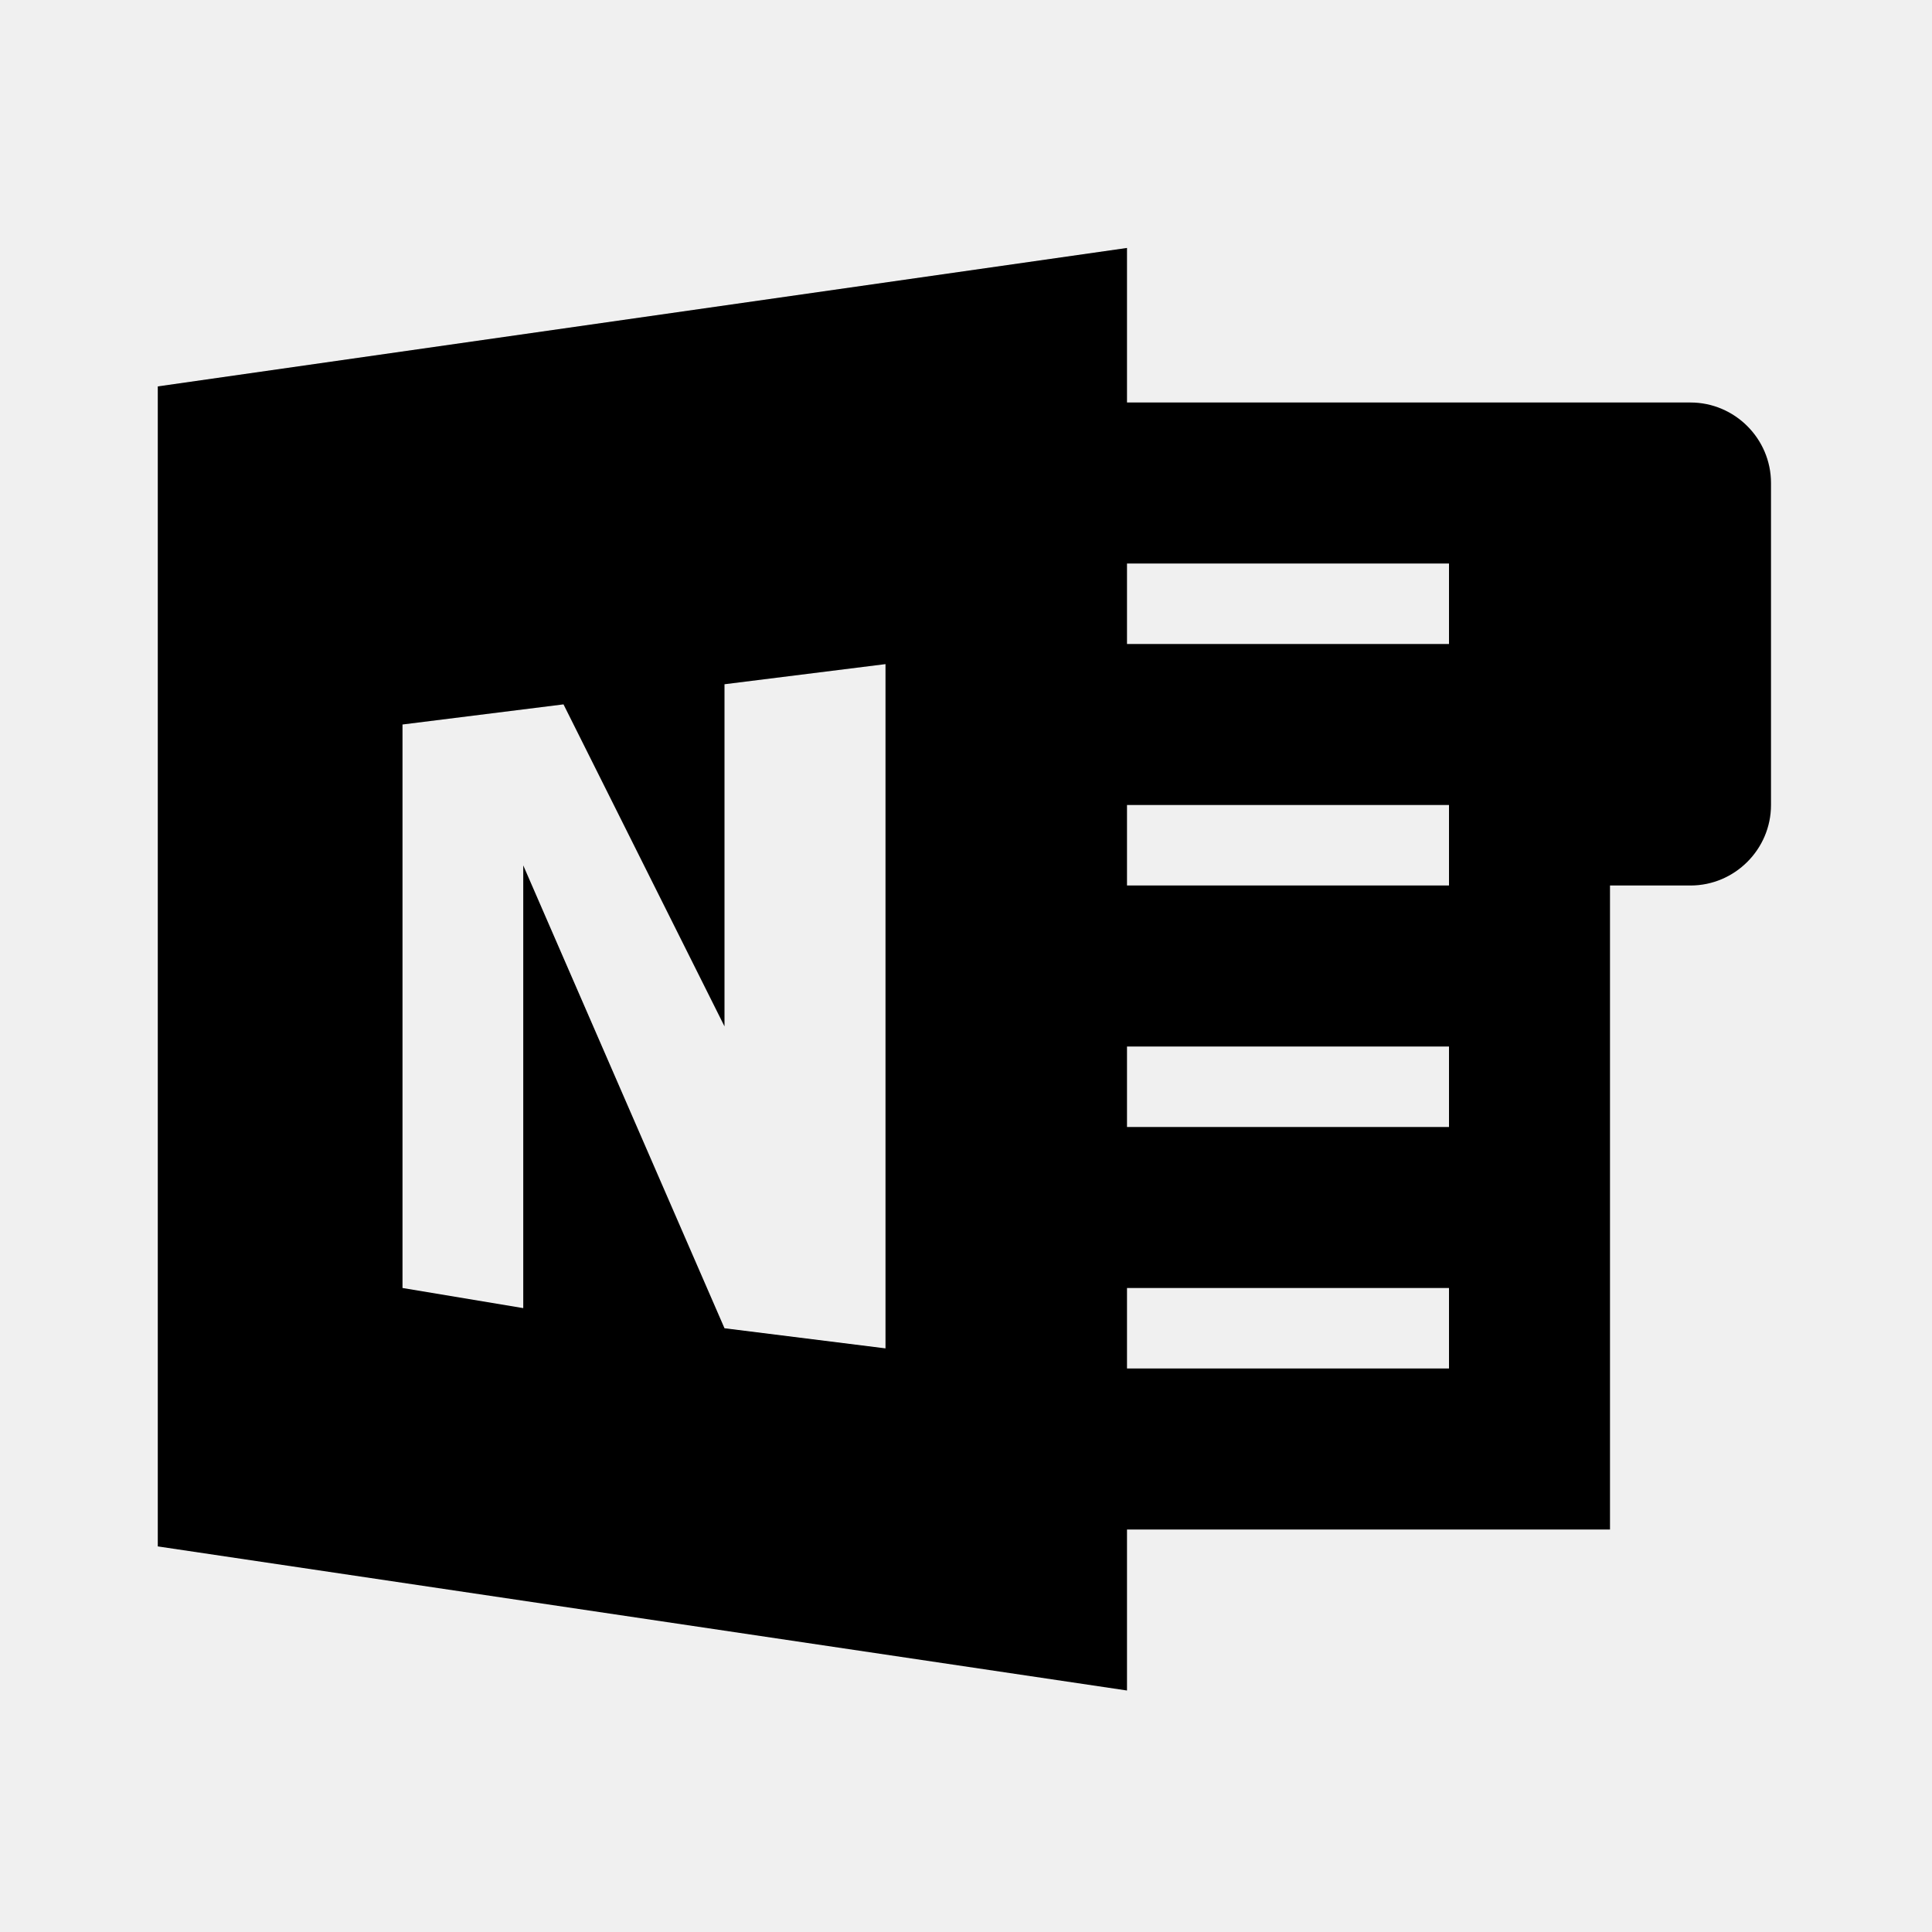
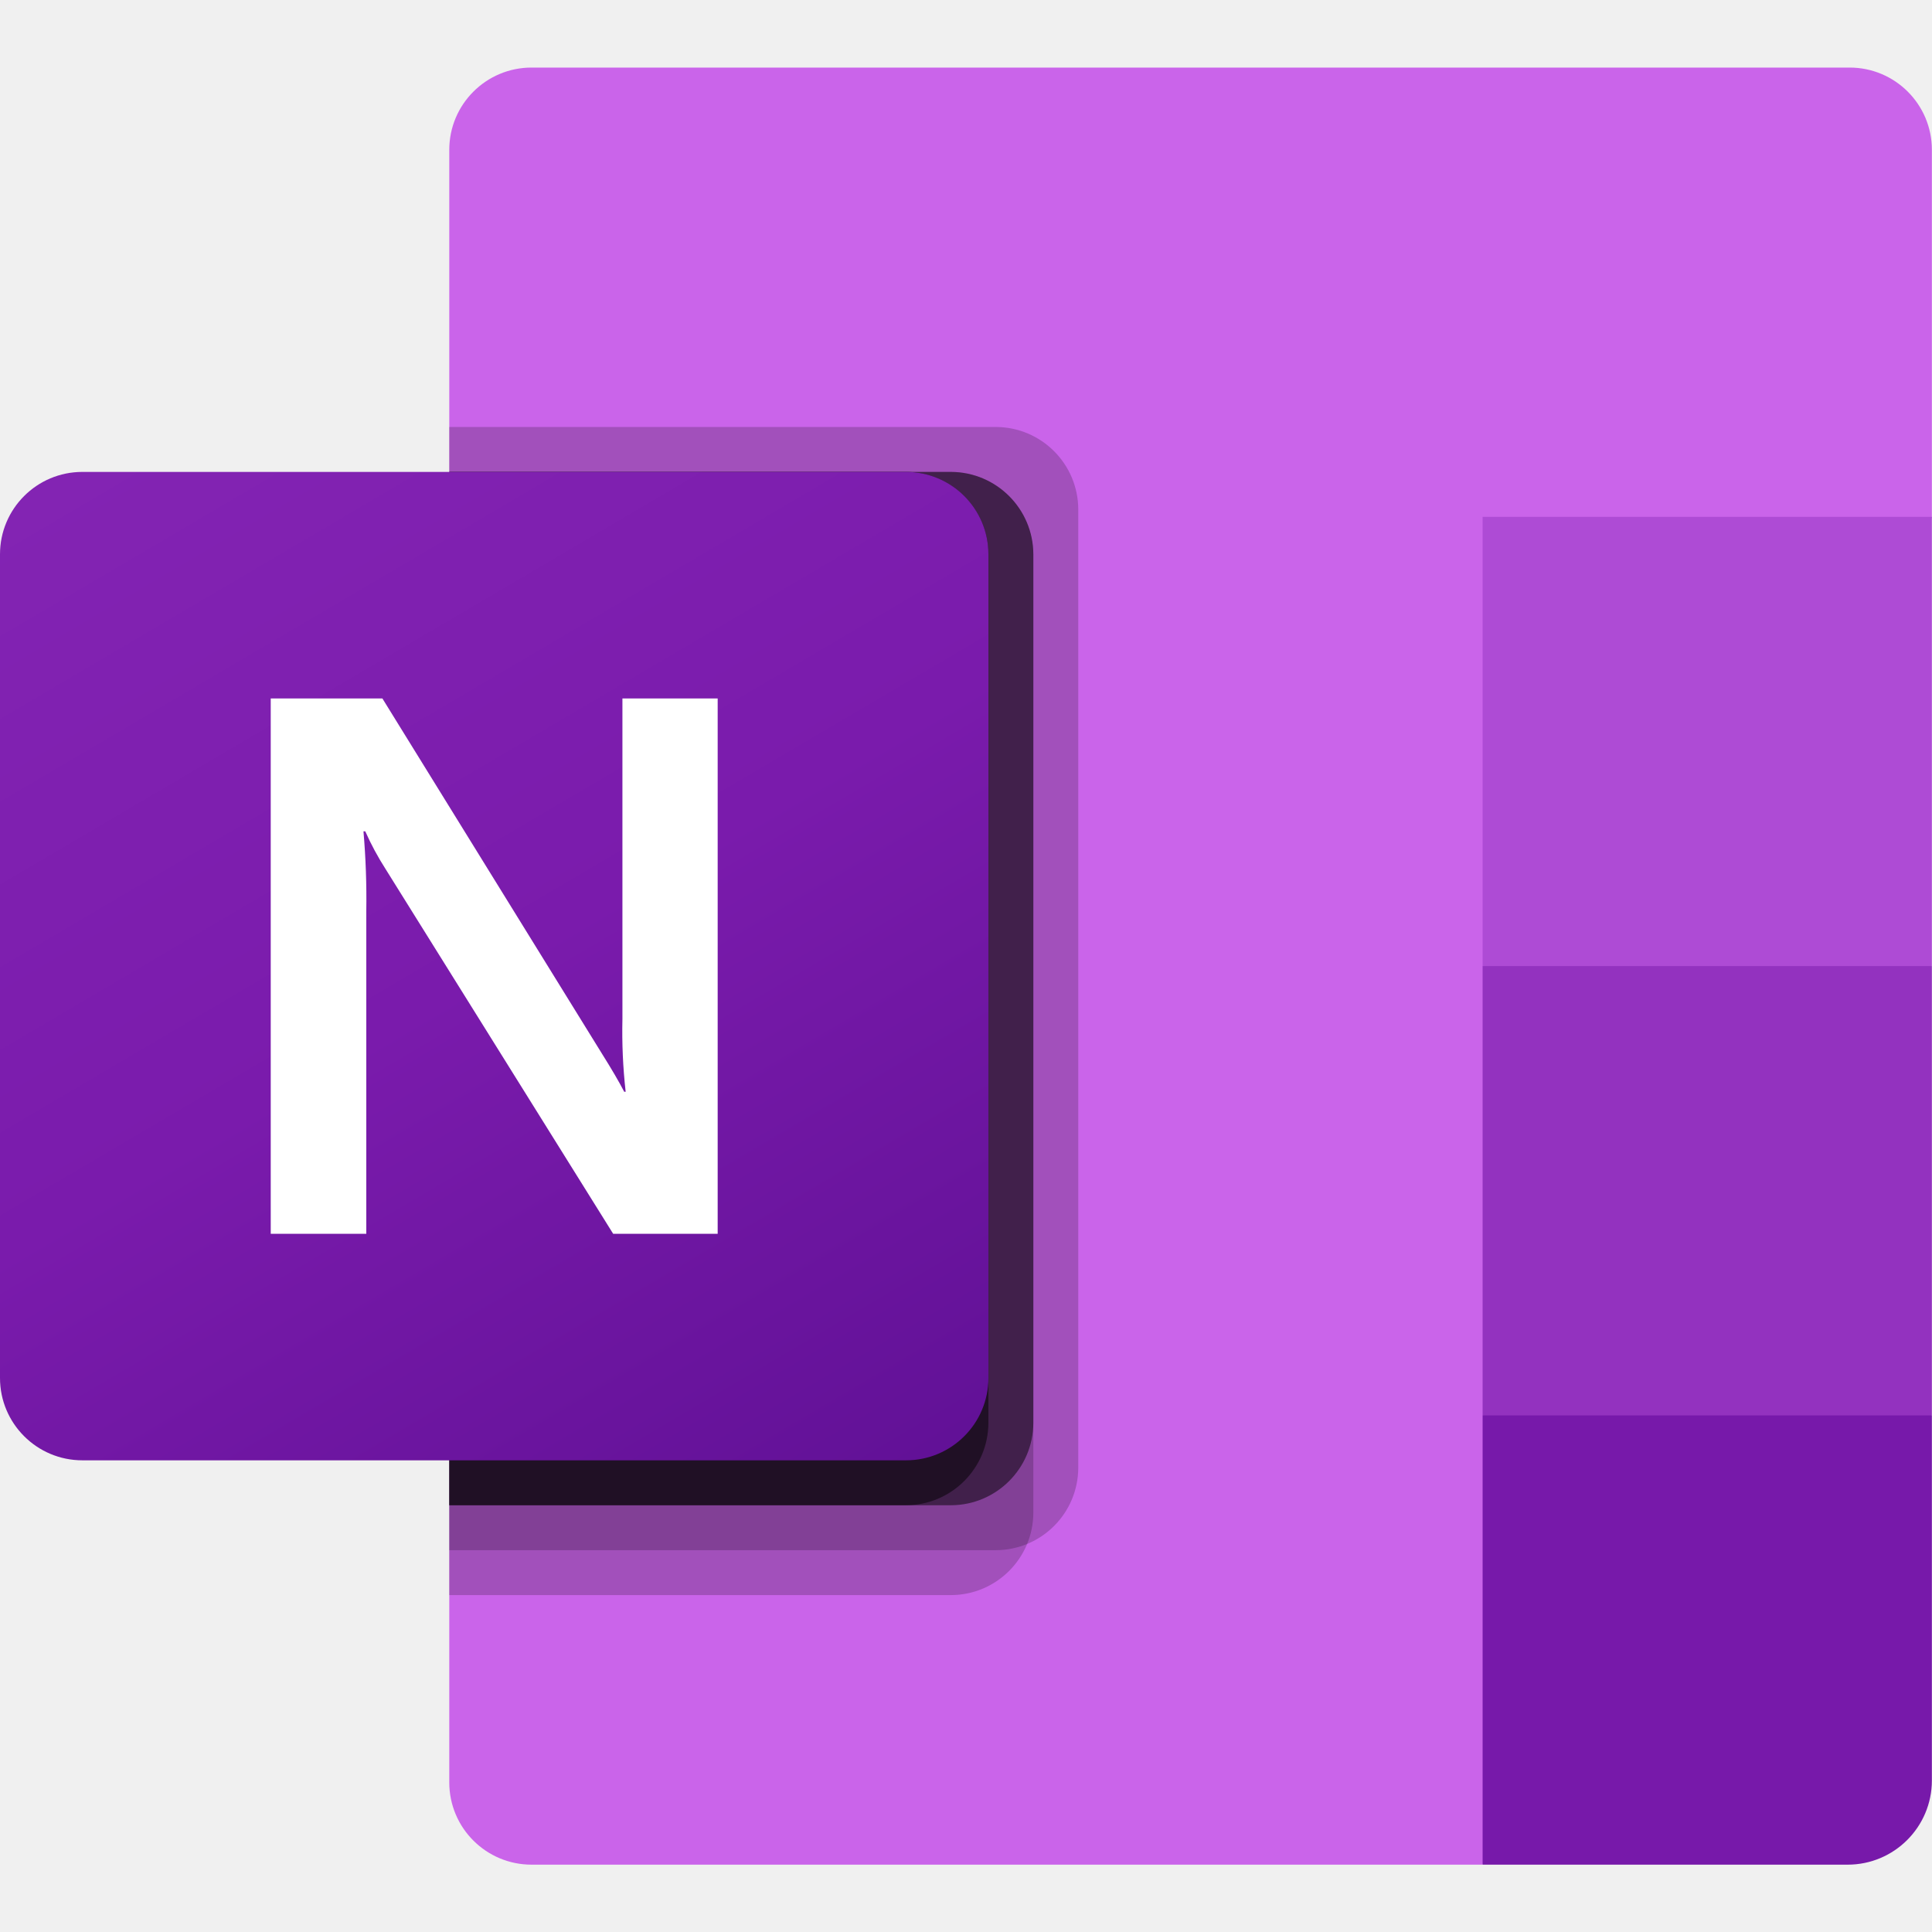
- <svg xmlns="http://www.w3.org/2000/svg" version="1.1" width="24" height="24" viewBox="0 0 24 24">
-   <path d="M1.96,4.8L14,3.08V5H20L21,5C21.55,5 22,5.45 22,6V10C22,10.55 21.55,11 21,11H20V19H14V21L1.96,19.21V4.8M11,16.75V8.25L9,8.5V12.75L7,8.75L5,9V16L6.5,16.25V10.75L9,16.5L11,16.75M14,14H18V13H14V14M14,11H18V10H14V11M14,8H18V7H14V8M14,16V17H18V16H14Z" />
+ <svg xmlns="http://www.w3.org/2000/svg" viewBox="0 0 2745 2745" xml:space="preserve" style="fill-rule:evenodd;clip-rule:evenodd;stroke-linejoin:round;stroke-miterlimit:2">
+   <path d="M2106.5 2553.33H755.212c-64.55 0-116.879-52.32-116.879-116.88V116.879C638.333 52.328 690.662 0 755.212 0H2627.95c64.56 0 116.88 52.328 116.88 116.879v521.454L2106.5 2553.33z" style="fill:#ca64ea;fill-rule:nonzero" transform="translate(0 96)" />
+   <path d="m2744.83 1276.67-319.16 191.5-319.17-191.5V638.333h638.33v638.337z" style="fill:#ae4bd5;fill-rule:nonzero" transform="translate(0 96)" />
+   <path d="m2744.83 1915-319.16 191.5L2106.5 1915v-638.33h638.33V1915z" style="fill:#9332bf;fill-rule:nonzero" transform="translate(0 96)" />
+   <path d="M2106.5 1915h638.33v518.65c0 66.1-53.58 119.68-119.69 119.68H2106.5V1915z" style="fill:#7719aa;fill-rule:nonzero" transform="translate(0 96)" />
+   <path d="M1414.99 510.667H638.334V2106.5h776.656c64.54-.21 116.8-52.47 117.01-117.01V627.673c-.21-64.533-52.47-116.796-117.01-117.006z" style="fill-opacity:.2;fill-rule:nonzero" transform="translate(0 96)" />
+   <path d="M1351.16 574.5H638.333v1595.83h712.827c64.53-.21 116.8-52.47 117.01-117V691.507c-.21-64.534-52.48-116.797-117.01-117.007z" style="fill-opacity:.2;fill-rule:nonzero" transform="translate(0 96)" />
+   <path d="M1351.16 574.5H638.333v1468.17h712.827c64.53-.21 116.8-52.48 117.01-117.01V691.507c-.21-64.534-52.48-116.797-117.01-117.007z" style="fill-opacity:.5;fill-rule:nonzero" transform="translate(0 96)" />
+   <path d="M1287.33 574.5H638.333v1468.17h648.997c64.53-.21 116.79-52.48 117-117.01V691.507c-.21-64.534-52.47-116.797-117-117.007z" style="fill-opacity:.5;fill-rule:nonzero" transform="translate(0 96)" />
+   <path d="M117.007 574.5H1287.33c64.62 0 117 52.386 117 117.007V1861.83c0 64.62-52.38 117-117 117H117.007C52.386 1978.83 0 1926.45 0 1861.83V691.507C0 626.886 52.386 574.5 117.007 574.5z" style="fill:url(#a);fill-rule:nonzero" transform="translate(0 96)" />
+   <path d="M384.66 896.348h158.626l311.698 504.282c14.171 22.6 24.81 40.79 31.917 54.58h2.043a768.082 768.082 0 0 1-4.596-103.41V896.348h135.332v760.642H871.197l-323.38-518.27a403.246 403.246 0 0 1-28.853-53.55h-2.553c3.26 37.74 4.602 75.62 4.021 113.49v458.33H384.66V896.348z" style="fill:#fff;fill-rule:nonzero" transform="translate(0 96)" />
+   <defs>
+     <linearGradient id="a" x1="0" y1="0" x2="1" y2="0" gradientUnits="userSpaceOnUse" gradientTransform="scale(1832.752) rotate(59.999 -.162 .247)">
+       <stop offset="0" style="stop-color:#8324b3;stop-opacity:1" />
+       <stop offset=".5" style="stop-color:#7a1bac;stop-opacity:1" />
+       <stop offset="1" style="stop-color:#621197;stop-opacity:1" />
+     </linearGradient>
+   </defs>
</svg>
